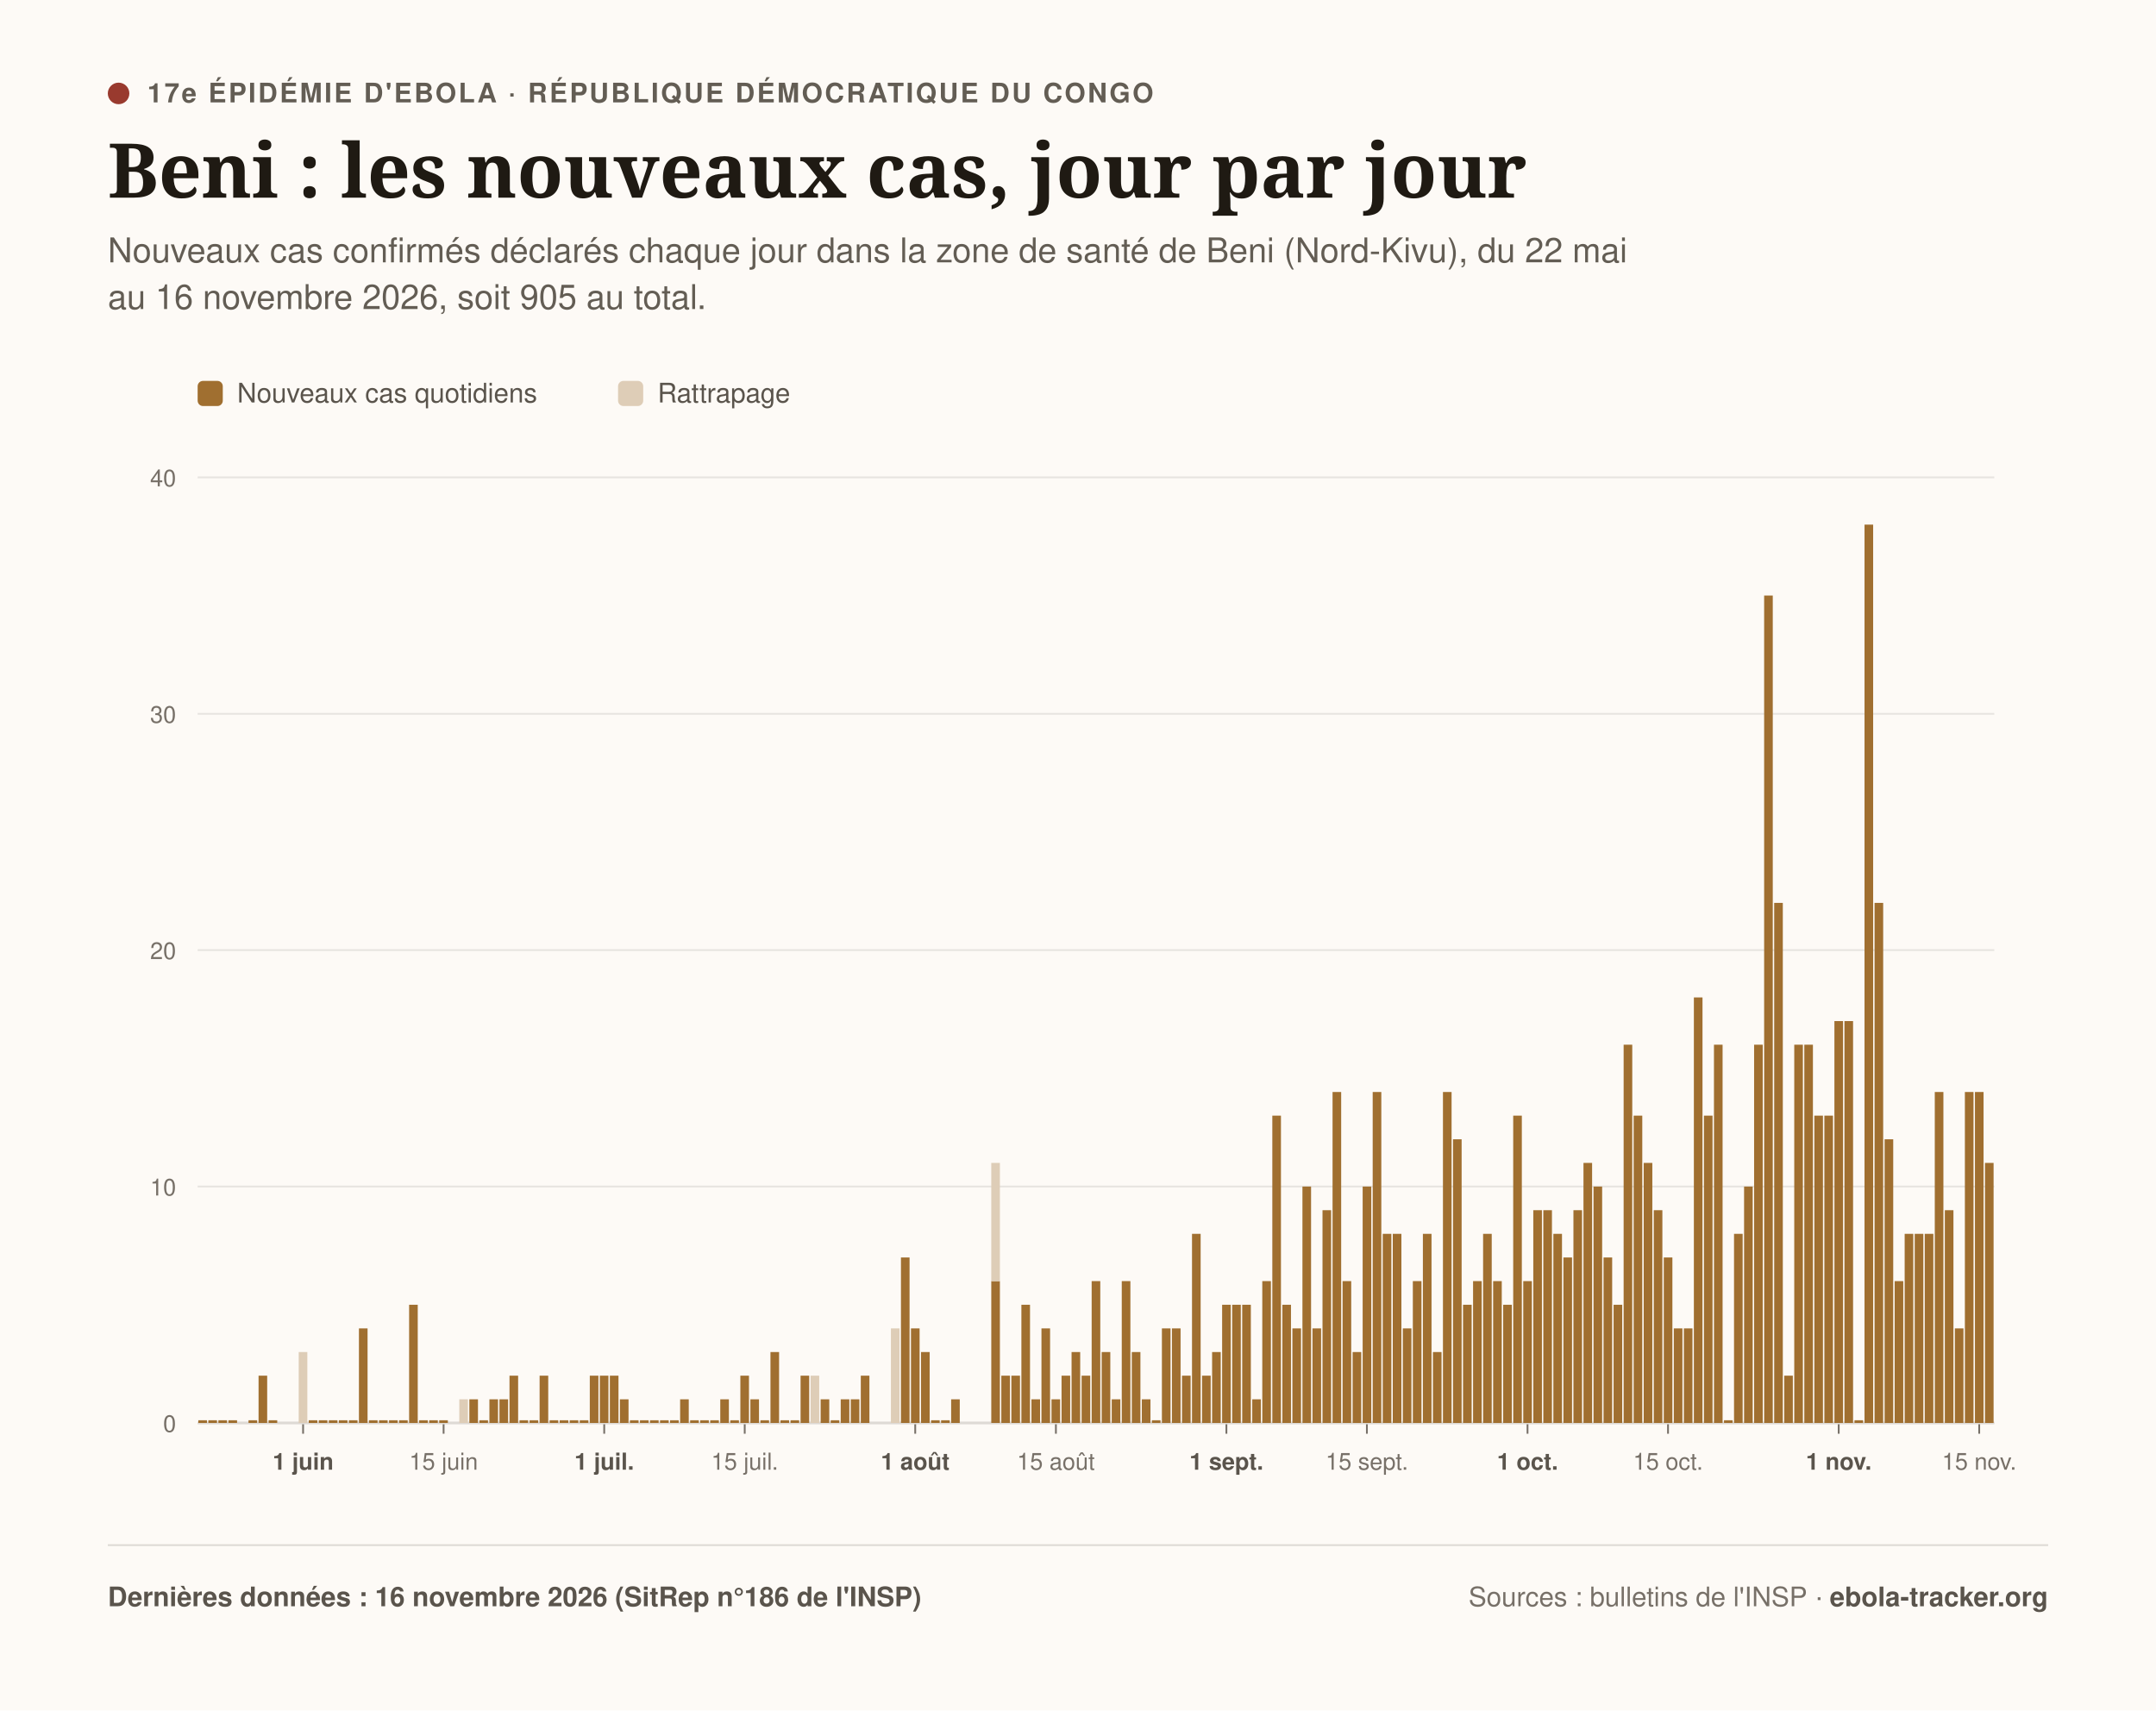
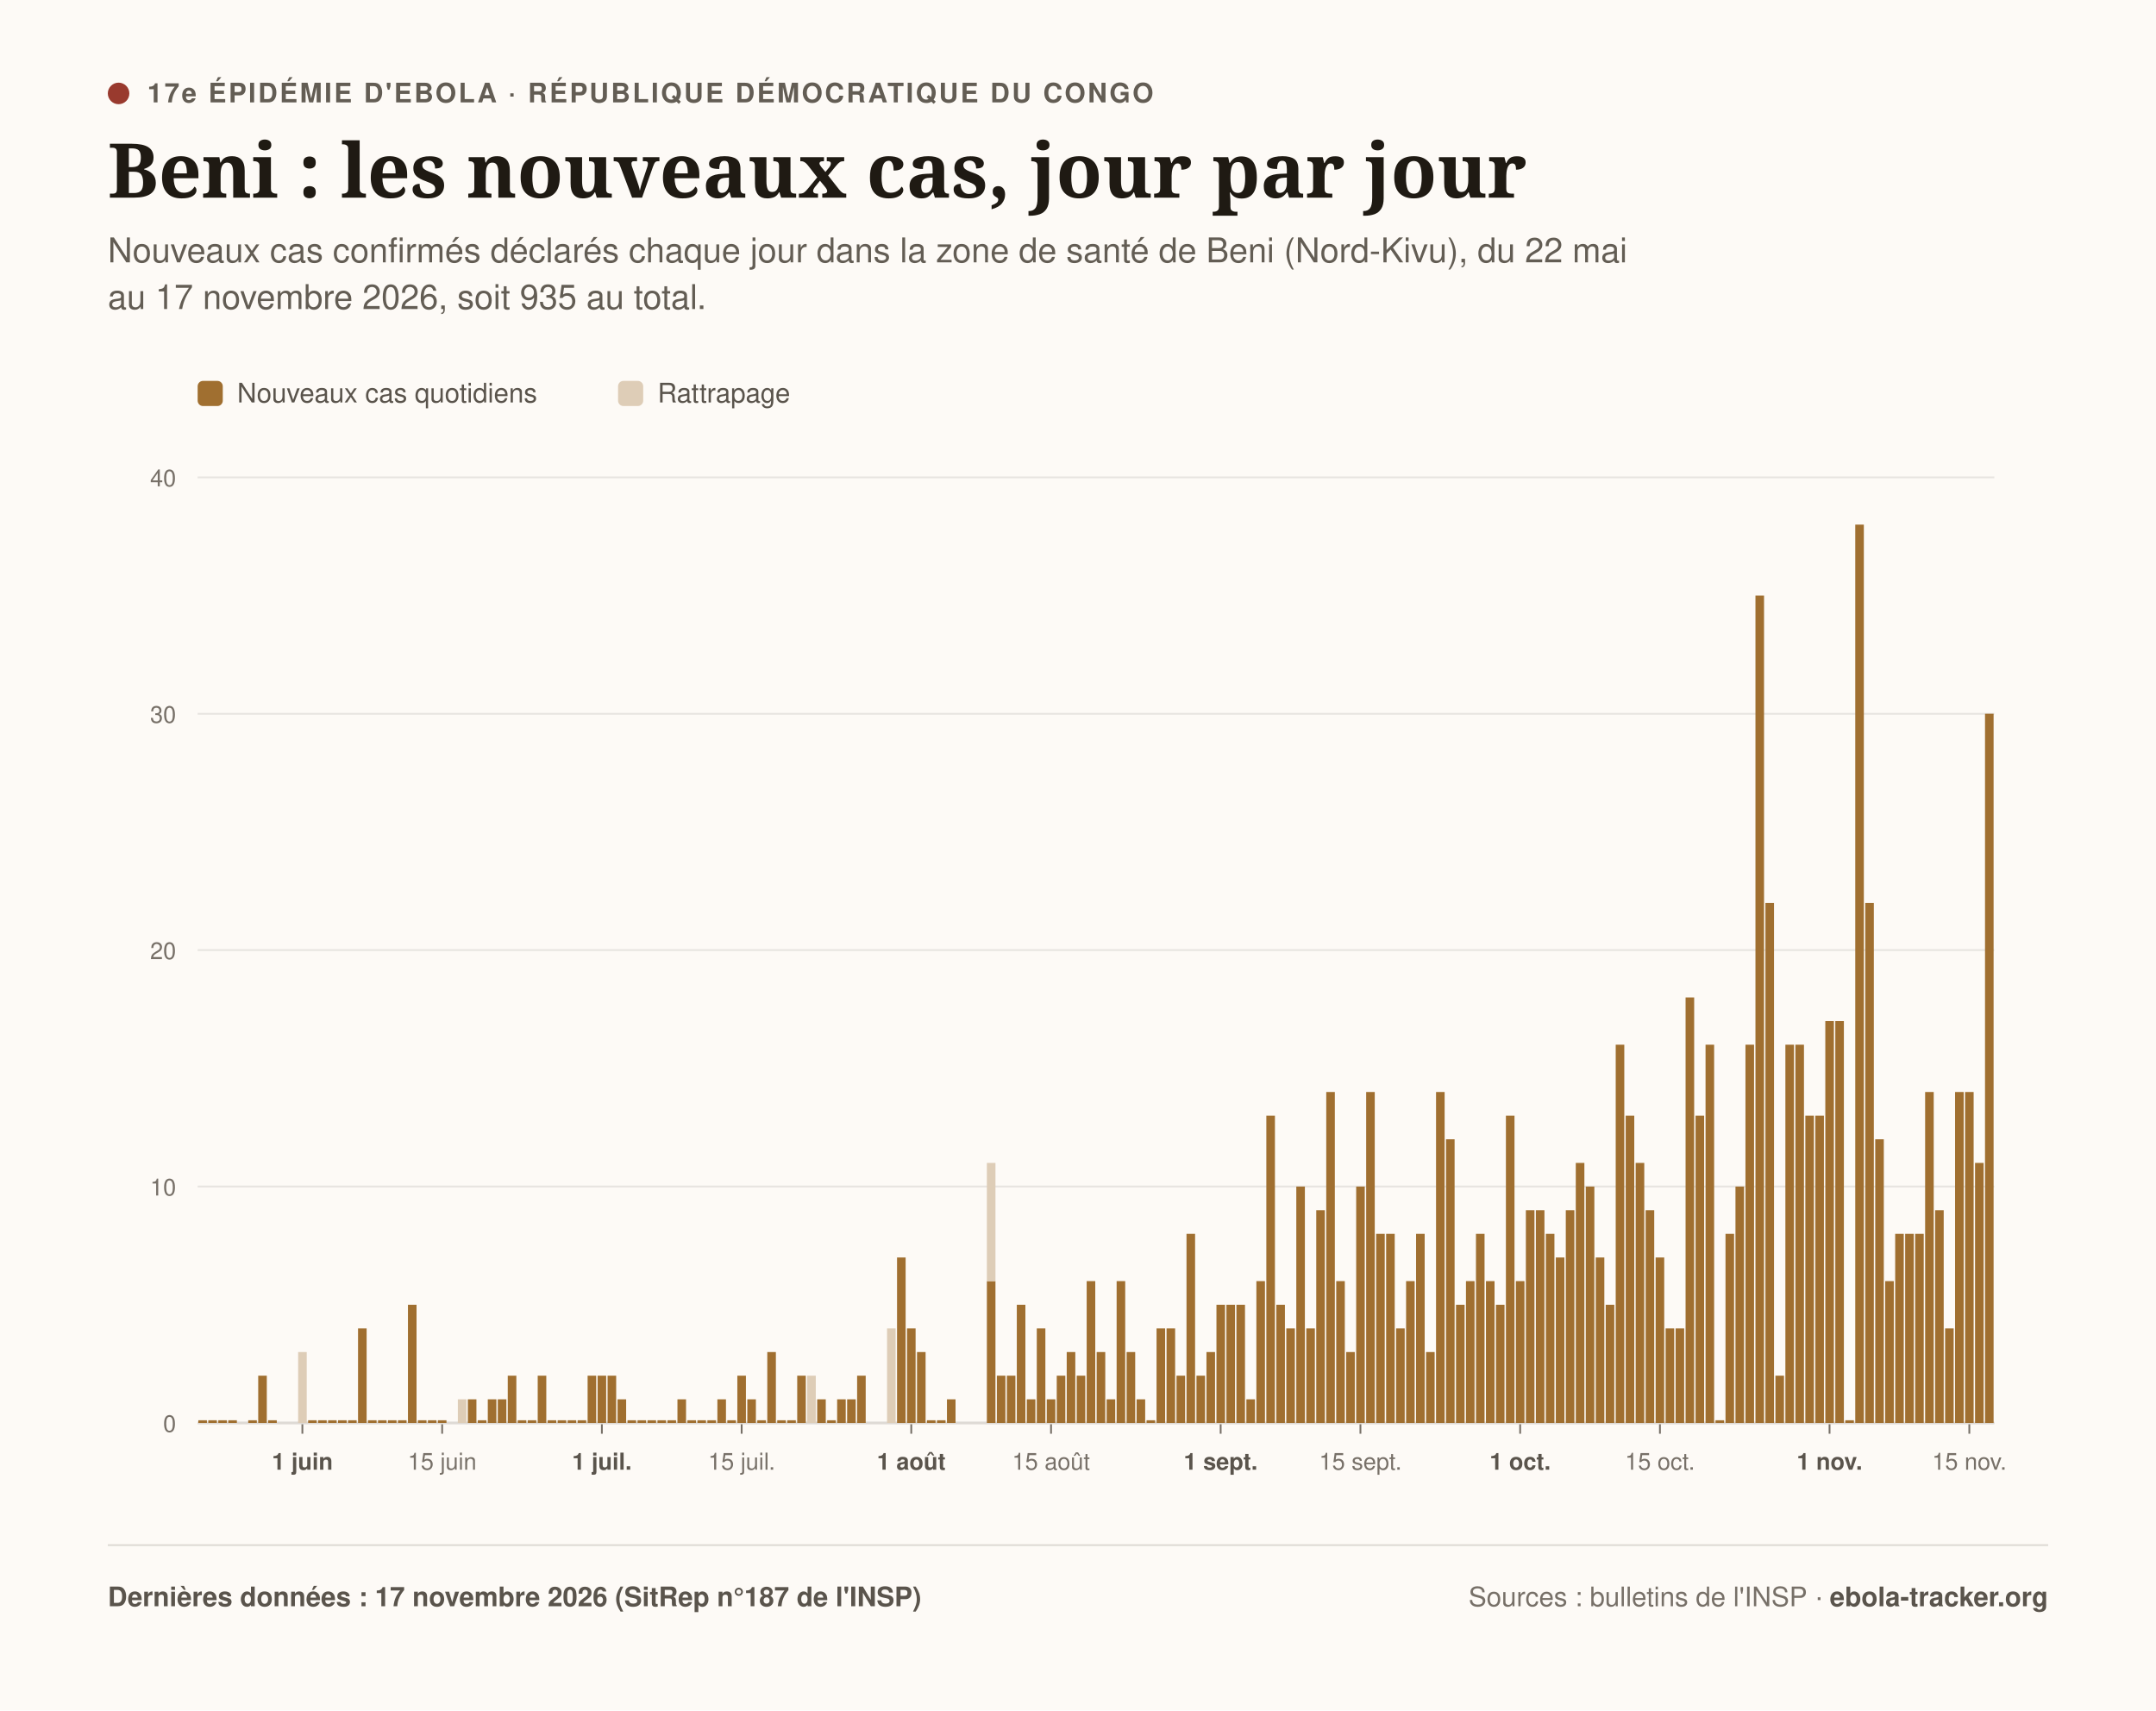
- <svg xmlns="http://www.w3.org/2000/svg" viewBox="0 0 1200 952" role="img" aria-label="Beni : les nouveaux cas, jour par jour. Nouveaux cas confirmés déclarés chaque jour dans la zone de santé de Beni (Nord-Kivu), du 22 mai au 16 novembre 2026, soit 905 au total.">
+ <svg xmlns="http://www.w3.org/2000/svg" viewBox="0 0 1200 952" role="img" aria-label="Beni : les nouveaux cas, jour par jour. Nouveaux cas confirmés déclarés chaque jour dans la zone de santé de Beni (Nord-Kivu), du 22 mai au 17 novembre 2026, soit 935 au total.">
  <rect width="1200" height="952" fill="#FDFAF6" />
  <circle cx="66" cy="52" r="6" fill="#993A2E" />
  <text x="82.0" y="57.0" font-family="'Public Sans',Helvetica,Arial,sans-serif" font-size="15" font-weight="700" fill="#635D54" text-anchor="start" letter-spacing=".08em">17e ÉPIDÉMIE D'EBOLA · RÉPUBLIQUE DÉMOCRATIQUE DU CONGO</text>
  <text x="60.0" y="110.0" font-family="'Source Serif 4',Georgia,serif" font-size="42" font-weight="600" fill="#1F1A13" text-anchor="start">Beni : les nouveaux cas, jour par jour</text>
  <text x="60.0" y="146.0" font-family="'Public Sans',Helvetica,Arial,sans-serif" font-size="19" font-weight="400" fill="#635D54" text-anchor="start">Nouveaux cas confirmés déclarés chaque jour dans la zone de santé de Beni (Nord-Kivu), du 22 mai</text>
-   <text x="60.0" y="172.0" font-family="'Public Sans',Helvetica,Arial,sans-serif" font-size="19" font-weight="400" fill="#635D54" text-anchor="start">au 16 novembre 2026, soit 905 au total.</text>
+   <text x="60.0" y="172.0" font-family="'Public Sans',Helvetica,Arial,sans-serif" font-size="19" font-weight="400" fill="#635D54" text-anchor="start">au 17 novembre 2026, soit 935 au total.</text>
  <rect x="110" y="212" width="14" height="14" rx="3" fill="#A06F30" />
  <text x="132.0" y="224.0" font-family="'Public Sans',Helvetica,Arial,sans-serif" font-size="15" font-weight="400" fill="#5A544C" text-anchor="start">Nouveaux cas quotidiens</text>
  <rect x="344" y="212" width="14" height="14" rx="3" fill="#decdb7" />
  <text x="366.0" y="224.0" font-family="'Public Sans',Helvetica,Arial,sans-serif" font-size="15" font-weight="400" fill="#5A544C" text-anchor="start">Rattrapage</text>
  <line x1="110" x2="1110" y1="792.0" y2="792.0" stroke="#E7E4E0" />
  <text x="98.0" y="797.0" font-family="'Public Sans',Helvetica,Arial,sans-serif" font-size="13" font-weight="400" fill="#777068" text-anchor="end">0</text>
  <line x1="110" x2="1110" y1="660.4" y2="660.4" stroke="#E7E4E0" />
  <text x="98.0" y="665.4" font-family="'Public Sans',Helvetica,Arial,sans-serif" font-size="13" font-weight="400" fill="#777068" text-anchor="end">10</text>
  <line x1="110" x2="1110" y1="528.8" y2="528.8" stroke="#E7E4E0" />
  <text x="98.0" y="533.8" font-family="'Public Sans',Helvetica,Arial,sans-serif" font-size="13" font-weight="400" fill="#777068" text-anchor="end">20</text>
  <line x1="110" x2="1110" y1="397.3" y2="397.3" stroke="#E7E4E0" />
  <text x="98.0" y="402.3" font-family="'Public Sans',Helvetica,Arial,sans-serif" font-size="13" font-weight="400" fill="#777068" text-anchor="end">30</text>
  <line x1="110" x2="1110" y1="265.7" y2="265.7" stroke="#E7E4E0" />
  <text x="98.0" y="270.7" font-family="'Public Sans',Helvetica,Arial,sans-serif" font-size="13" font-weight="400" fill="#777068" text-anchor="end">40</text>
-   <line x1="168.7" x2="168.7" y1="792" y2="798" stroke="#777068" />
-   <text x="168.7" y="818.0" font-family="'Public Sans',Helvetica,Arial,sans-serif" font-size="13" font-weight="600" fill="#5A544C" text-anchor="middle">1 juin</text>
-   <line x1="246.9" x2="246.9" y1="792" y2="798" stroke="#777068" />
-   <text x="246.9" y="818.0" font-family="'Public Sans',Helvetica,Arial,sans-serif" font-size="13" font-weight="400" fill="#777068" text-anchor="middle">15 juin</text>
-   <line x1="336.3" x2="336.3" y1="792" y2="798" stroke="#777068" />
-   <text x="336.3" y="818.0" font-family="'Public Sans',Helvetica,Arial,sans-serif" font-size="13" font-weight="600" fill="#5A544C" text-anchor="middle">1 juil.</text>
-   <line x1="414.5" x2="414.5" y1="792" y2="798" stroke="#777068" />
-   <text x="414.5" y="818.0" font-family="'Public Sans',Helvetica,Arial,sans-serif" font-size="13" font-weight="400" fill="#777068" text-anchor="middle">15 juil.</text>
-   <line x1="509.4" x2="509.4" y1="792" y2="798" stroke="#777068" />
-   <text x="509.4" y="818.0" font-family="'Public Sans',Helvetica,Arial,sans-serif" font-size="13" font-weight="600" fill="#5A544C" text-anchor="middle">1 août</text>
-   <line x1="587.7" x2="587.7" y1="792" y2="798" stroke="#777068" />
-   <text x="587.7" y="818.0" font-family="'Public Sans',Helvetica,Arial,sans-serif" font-size="13" font-weight="400" fill="#777068" text-anchor="middle">15 août</text>
-   <line x1="682.6" x2="682.6" y1="792" y2="798" stroke="#777068" />
-   <text x="682.6" y="818.0" font-family="'Public Sans',Helvetica,Arial,sans-serif" font-size="13" font-weight="600" fill="#5A544C" text-anchor="middle">1 sept.</text>
-   <line x1="760.8" x2="760.8" y1="792" y2="798" stroke="#777068" />
-   <text x="760.8" y="818.0" font-family="'Public Sans',Helvetica,Arial,sans-serif" font-size="13" font-weight="400" fill="#777068" text-anchor="middle">15 sept.</text>
-   <line x1="850.2" x2="850.2" y1="792" y2="798" stroke="#777068" />
-   <text x="850.2" y="818.0" font-family="'Public Sans',Helvetica,Arial,sans-serif" font-size="13" font-weight="600" fill="#5A544C" text-anchor="middle">1 oct.</text>
-   <line x1="928.4" x2="928.4" y1="792" y2="798" stroke="#777068" />
-   <text x="928.4" y="818.0" font-family="'Public Sans',Helvetica,Arial,sans-serif" font-size="13" font-weight="400" fill="#777068" text-anchor="middle">15 oct.</text>
-   <line x1="1023.4" x2="1023.4" y1="792" y2="798" stroke="#777068" />
-   <text x="1023.4" y="818.0" font-family="'Public Sans',Helvetica,Arial,sans-serif" font-size="13" font-weight="600" fill="#5A544C" text-anchor="middle">1 nov.</text>
-   <line x1="1101.6" x2="1101.6" y1="792" y2="798" stroke="#777068" />
-   <text x="1101.6" y="818.0" font-family="'Public Sans',Helvetica,Arial,sans-serif" font-size="13" font-weight="400" fill="#777068" text-anchor="middle">15 nov.</text>
+   <line x1="168.3" x2="168.3" y1="792" y2="798" stroke="#777068" />
+   <text x="168.3" y="818.0" font-family="'Public Sans',Helvetica,Arial,sans-serif" font-size="13" font-weight="600" fill="#5A544C" text-anchor="middle">1 juin</text>
+   <line x1="246.1" x2="246.1" y1="792" y2="798" stroke="#777068" />
+   <text x="246.1" y="818.0" font-family="'Public Sans',Helvetica,Arial,sans-serif" font-size="13" font-weight="400" fill="#777068" text-anchor="middle">15 juin</text>
+   <line x1="335.0" x2="335.0" y1="792" y2="798" stroke="#777068" />
+   <text x="335.0" y="818.0" font-family="'Public Sans',Helvetica,Arial,sans-serif" font-size="13" font-weight="600" fill="#5A544C" text-anchor="middle">1 juil.</text>
+   <line x1="412.8" x2="412.8" y1="792" y2="798" stroke="#777068" />
+   <text x="412.8" y="818.0" font-family="'Public Sans',Helvetica,Arial,sans-serif" font-size="13" font-weight="400" fill="#777068" text-anchor="middle">15 juil.</text>
+   <line x1="507.2" x2="507.2" y1="792" y2="798" stroke="#777068" />
+   <text x="507.2" y="818.0" font-family="'Public Sans',Helvetica,Arial,sans-serif" font-size="13" font-weight="600" fill="#5A544C" text-anchor="middle">1 août</text>
+   <line x1="585.0" x2="585.0" y1="792" y2="798" stroke="#777068" />
+   <text x="585.0" y="818.0" font-family="'Public Sans',Helvetica,Arial,sans-serif" font-size="13" font-weight="400" fill="#777068" text-anchor="middle">15 août</text>
+   <line x1="679.4" x2="679.4" y1="792" y2="798" stroke="#777068" />
+   <text x="679.4" y="818.0" font-family="'Public Sans',Helvetica,Arial,sans-serif" font-size="13" font-weight="600" fill="#5A544C" text-anchor="middle">1 sept.</text>
+   <line x1="757.2" x2="757.2" y1="792" y2="798" stroke="#777068" />
+   <text x="757.2" y="818.0" font-family="'Public Sans',Helvetica,Arial,sans-serif" font-size="13" font-weight="400" fill="#777068" text-anchor="middle">15 sept.</text>
+   <line x1="846.1" x2="846.1" y1="792" y2="798" stroke="#777068" />
+   <text x="846.1" y="818.0" font-family="'Public Sans',Helvetica,Arial,sans-serif" font-size="13" font-weight="600" fill="#5A544C" text-anchor="middle">1 oct.</text>
+   <line x1="923.9" x2="923.9" y1="792" y2="798" stroke="#777068" />
+   <text x="923.9" y="818.0" font-family="'Public Sans',Helvetica,Arial,sans-serif" font-size="13" font-weight="400" fill="#777068" text-anchor="middle">15 oct.</text>
+   <line x1="1018.3" x2="1018.3" y1="792" y2="798" stroke="#777068" />
+   <text x="1018.3" y="818.0" font-family="'Public Sans',Helvetica,Arial,sans-serif" font-size="13" font-weight="600" fill="#5A544C" text-anchor="middle">1 nov.</text>
+   <line x1="1096.1" x2="1096.1" y1="792" y2="798" stroke="#777068" />
+   <text x="1096.1" y="818.0" font-family="'Public Sans',Helvetica,Arial,sans-serif" font-size="13" font-weight="400" fill="#777068" text-anchor="middle">15 nov.</text>
  <line x1="110" x2="1110" y1="792" y2="792" stroke="#DEDAD5" stroke-width="1.5" />
-   <rect x="110.39" y="790.50" width="4.80" height="1.50" fill="#A06F30" />
-   <rect x="115.98" y="790.50" width="4.80" height="1.50" fill="#A06F30" />
-   <rect x="121.56" y="790.50" width="4.80" height="1.50" fill="#A06F30" />
-   <rect x="127.15" y="790.50" width="4.80" height="1.50" fill="#A06F30" />
-   <rect x="138.32" y="790.50" width="4.80" height="1.50" fill="#A06F30" />
-   <rect x="143.91" y="765.68" width="4.80" height="26.32" fill="#A06F30" />
-   <rect x="149.50" y="790.50" width="4.80" height="1.50" fill="#A06F30" />
-   <rect x="166.26" y="752.53" width="4.80" height="39.47" fill="#decdb7" />
-   <rect x="171.84" y="790.50" width="4.80" height="1.50" fill="#A06F30" />
-   <rect x="177.43" y="790.50" width="4.80" height="1.50" fill="#A06F30" />
-   <rect x="183.02" y="790.50" width="4.80" height="1.50" fill="#A06F30" />
-   <rect x="188.60" y="790.50" width="4.80" height="1.50" fill="#A06F30" />
-   <rect x="194.19" y="790.50" width="4.80" height="1.50" fill="#A06F30" />
-   <rect x="199.78" y="739.37" width="4.80" height="52.63" fill="#A06F30" />
-   <rect x="205.36" y="790.50" width="4.80" height="1.50" fill="#A06F30" />
-   <rect x="210.95" y="790.50" width="4.80" height="1.50" fill="#A06F30" />
-   <rect x="216.54" y="790.50" width="4.80" height="1.50" fill="#A06F30" />
-   <rect x="222.12" y="790.50" width="4.80" height="1.50" fill="#A06F30" />
-   <rect x="227.71" y="726.21" width="4.80" height="65.79" fill="#A06F30" />
-   <rect x="233.30" y="790.50" width="4.80" height="1.50" fill="#A06F30" />
-   <rect x="238.88" y="790.50" width="4.80" height="1.50" fill="#A06F30" />
-   <rect x="244.47" y="790.50" width="4.80" height="1.50" fill="#A06F30" />
-   <rect x="255.64" y="778.84" width="4.80" height="13.16" fill="#decdb7" />
-   <rect x="261.23" y="778.84" width="4.80" height="13.16" fill="#A06F30" />
-   <rect x="266.82" y="790.50" width="4.80" height="1.50" fill="#A06F30" />
-   <rect x="272.40" y="778.84" width="4.80" height="13.16" fill="#A06F30" />
-   <rect x="277.99" y="778.84" width="4.80" height="13.16" fill="#A06F30" />
-   <rect x="283.58" y="765.68" width="4.80" height="26.32" fill="#A06F30" />
-   <rect x="289.16" y="790.50" width="4.80" height="1.50" fill="#A06F30" />
-   <rect x="294.75" y="790.50" width="4.80" height="1.50" fill="#A06F30" />
-   <rect x="300.34" y="765.68" width="4.80" height="26.32" fill="#A06F30" />
-   <rect x="305.92" y="790.50" width="4.80" height="1.50" fill="#A06F30" />
-   <rect x="311.51" y="790.50" width="4.80" height="1.50" fill="#A06F30" />
-   <rect x="317.09" y="790.50" width="4.80" height="1.50" fill="#A06F30" />
-   <rect x="322.68" y="790.50" width="4.80" height="1.50" fill="#A06F30" />
-   <rect x="328.27" y="765.68" width="4.80" height="26.32" fill="#A06F30" />
-   <rect x="333.85" y="765.68" width="4.80" height="26.32" fill="#A06F30" />
-   <rect x="339.44" y="765.68" width="4.80" height="26.32" fill="#A06F30" />
-   <rect x="345.03" y="778.84" width="4.80" height="13.16" fill="#A06F30" />
-   <rect x="350.61" y="790.50" width="4.80" height="1.50" fill="#A06F30" />
-   <rect x="356.20" y="790.50" width="4.80" height="1.50" fill="#A06F30" />
-   <rect x="361.79" y="790.50" width="4.80" height="1.50" fill="#A06F30" />
-   <rect x="367.37" y="790.50" width="4.80" height="1.50" fill="#A06F30" />
-   <rect x="372.96" y="790.50" width="4.80" height="1.50" fill="#A06F30" />
-   <rect x="378.55" y="778.84" width="4.80" height="13.16" fill="#A06F30" />
-   <rect x="384.13" y="790.50" width="4.80" height="1.50" fill="#A06F30" />
-   <rect x="389.72" y="790.50" width="4.80" height="1.50" fill="#A06F30" />
-   <rect x="395.31" y="790.50" width="4.80" height="1.50" fill="#A06F30" />
-   <rect x="400.89" y="778.84" width="4.80" height="13.16" fill="#A06F30" />
-   <rect x="406.48" y="790.50" width="4.80" height="1.50" fill="#A06F30" />
-   <rect x="412.07" y="765.68" width="4.80" height="26.32" fill="#A06F30" />
-   <rect x="417.65" y="778.84" width="4.80" height="13.16" fill="#A06F30" />
-   <rect x="423.24" y="790.50" width="4.80" height="1.50" fill="#A06F30" />
-   <rect x="428.83" y="752.53" width="4.80" height="39.47" fill="#A06F30" />
-   <rect x="434.41" y="790.50" width="4.80" height="1.50" fill="#A06F30" />
-   <rect x="440.00" y="790.50" width="4.80" height="1.50" fill="#A06F30" />
-   <rect x="445.59" y="765.68" width="4.80" height="26.32" fill="#A06F30" />
-   <rect x="451.17" y="765.68" width="4.80" height="26.32" fill="#decdb7" />
-   <rect x="456.76" y="778.84" width="4.80" height="13.16" fill="#A06F30" />
-   <rect x="462.35" y="790.50" width="4.80" height="1.50" fill="#A06F30" />
-   <rect x="467.93" y="778.84" width="4.80" height="13.16" fill="#A06F30" />
-   <rect x="473.52" y="778.84" width="4.80" height="13.16" fill="#A06F30" />
-   <rect x="479.11" y="765.68" width="4.80" height="26.32" fill="#A06F30" />
-   <rect x="495.87" y="739.37" width="4.80" height="52.63" fill="#decdb7" />
-   <rect x="501.45" y="699.89" width="4.80" height="92.11" fill="#A06F30" />
-   <rect x="507.04" y="739.37" width="4.80" height="52.63" fill="#A06F30" />
-   <rect x="512.63" y="752.53" width="4.80" height="39.47" fill="#A06F30" />
-   <rect x="518.21" y="790.50" width="4.80" height="1.50" fill="#A06F30" />
-   <rect x="523.80" y="790.50" width="4.80" height="1.50" fill="#A06F30" />
-   <rect x="529.39" y="778.84" width="4.80" height="13.16" fill="#A06F30" />
-   <rect x="551.73" y="713.05" width="4.80" height="78.95" fill="#A06F30" />
-   <rect x="551.73" y="647.26" width="4.80" height="65.79" fill="#decdb7" />
-   <rect x="557.32" y="765.68" width="4.80" height="26.32" fill="#A06F30" />
-   <rect x="562.91" y="765.68" width="4.80" height="26.32" fill="#A06F30" />
-   <rect x="568.49" y="726.21" width="4.80" height="65.79" fill="#A06F30" />
-   <rect x="574.08" y="778.84" width="4.80" height="13.16" fill="#A06F30" />
-   <rect x="579.66" y="739.37" width="4.80" height="52.63" fill="#A06F30" />
-   <rect x="585.25" y="778.84" width="4.80" height="13.16" fill="#A06F30" />
-   <rect x="590.84" y="765.68" width="4.80" height="26.32" fill="#A06F30" />
-   <rect x="596.42" y="752.53" width="4.80" height="39.47" fill="#A06F30" />
-   <rect x="602.01" y="765.68" width="4.80" height="26.32" fill="#A06F30" />
-   <rect x="607.60" y="713.05" width="4.80" height="78.95" fill="#A06F30" />
-   <rect x="613.18" y="752.53" width="4.80" height="39.47" fill="#A06F30" />
-   <rect x="618.77" y="778.84" width="4.80" height="13.16" fill="#A06F30" />
-   <rect x="624.36" y="713.05" width="4.80" height="78.95" fill="#A06F30" />
-   <rect x="629.94" y="752.53" width="4.80" height="39.47" fill="#A06F30" />
-   <rect x="635.53" y="778.84" width="4.80" height="13.16" fill="#A06F30" />
-   <rect x="641.12" y="790.50" width="4.80" height="1.50" fill="#A06F30" />
-   <rect x="646.70" y="739.37" width="4.80" height="52.63" fill="#A06F30" />
-   <rect x="652.29" y="739.37" width="4.80" height="52.63" fill="#A06F30" />
-   <rect x="657.88" y="765.68" width="4.80" height="26.32" fill="#A06F30" />
-   <rect x="663.46" y="686.74" width="4.80" height="105.26" fill="#A06F30" />
-   <rect x="669.05" y="765.68" width="4.80" height="26.32" fill="#A06F30" />
-   <rect x="674.64" y="752.53" width="4.80" height="39.47" fill="#A06F30" />
-   <rect x="680.22" y="726.21" width="4.80" height="65.79" fill="#A06F30" />
-   <rect x="685.81" y="726.21" width="4.80" height="65.79" fill="#A06F30" />
-   <rect x="691.40" y="726.21" width="4.80" height="65.79" fill="#A06F30" />
-   <rect x="696.98" y="778.84" width="4.80" height="13.16" fill="#A06F30" />
-   <rect x="702.57" y="713.05" width="4.80" height="78.95" fill="#A06F30" />
-   <rect x="708.16" y="620.95" width="4.80" height="171.05" fill="#A06F30" />
-   <rect x="713.74" y="726.21" width="4.80" height="65.79" fill="#A06F30" />
-   <rect x="719.33" y="739.37" width="4.80" height="52.63" fill="#A06F30" />
-   <rect x="724.92" y="660.42" width="4.80" height="131.58" fill="#A06F30" />
-   <rect x="730.50" y="739.37" width="4.80" height="52.63" fill="#A06F30" />
-   <rect x="736.09" y="673.58" width="4.80" height="118.42" fill="#A06F30" />
-   <rect x="741.68" y="607.79" width="4.80" height="184.21" fill="#A06F30" />
-   <rect x="747.26" y="713.05" width="4.80" height="78.95" fill="#A06F30" />
-   <rect x="752.85" y="752.53" width="4.80" height="39.47" fill="#A06F30" />
-   <rect x="758.44" y="660.42" width="4.80" height="131.58" fill="#A06F30" />
-   <rect x="764.02" y="607.79" width="4.80" height="184.21" fill="#A06F30" />
-   <rect x="769.61" y="686.74" width="4.80" height="105.26" fill="#A06F30" />
-   <rect x="775.20" y="686.74" width="4.80" height="105.26" fill="#A06F30" />
-   <rect x="780.78" y="739.37" width="4.80" height="52.63" fill="#A06F30" />
-   <rect x="786.37" y="713.05" width="4.80" height="78.95" fill="#A06F30" />
-   <rect x="791.96" y="686.74" width="4.80" height="105.26" fill="#A06F30" />
-   <rect x="797.54" y="752.53" width="4.80" height="39.47" fill="#A06F30" />
-   <rect x="803.13" y="607.79" width="4.80" height="184.21" fill="#A06F30" />
-   <rect x="808.72" y="634.11" width="4.80" height="157.89" fill="#A06F30" />
-   <rect x="814.30" y="726.21" width="4.80" height="65.79" fill="#A06F30" />
-   <rect x="819.89" y="713.05" width="4.80" height="78.95" fill="#A06F30" />
-   <rect x="825.47" y="686.74" width="4.80" height="105.26" fill="#A06F30" />
-   <rect x="831.06" y="713.05" width="4.80" height="78.95" fill="#A06F30" />
-   <rect x="836.65" y="726.21" width="4.80" height="65.79" fill="#A06F30" />
-   <rect x="842.23" y="620.95" width="4.80" height="171.05" fill="#A06F30" />
-   <rect x="847.82" y="713.05" width="4.80" height="78.95" fill="#A06F30" />
-   <rect x="853.41" y="673.58" width="4.80" height="118.42" fill="#A06F30" />
-   <rect x="858.99" y="673.58" width="4.80" height="118.42" fill="#A06F30" />
-   <rect x="864.58" y="686.74" width="4.80" height="105.26" fill="#A06F30" />
-   <rect x="870.17" y="699.89" width="4.80" height="92.11" fill="#A06F30" />
-   <rect x="875.75" y="673.58" width="4.80" height="118.42" fill="#A06F30" />
-   <rect x="881.34" y="647.26" width="4.80" height="144.74" fill="#A06F30" />
-   <rect x="886.93" y="660.42" width="4.80" height="131.58" fill="#A06F30" />
-   <rect x="892.51" y="699.89" width="4.80" height="92.11" fill="#A06F30" />
-   <rect x="898.10" y="726.21" width="4.80" height="65.79" fill="#A06F30" />
-   <rect x="903.69" y="581.47" width="4.80" height="210.53" fill="#A06F30" />
-   <rect x="909.27" y="620.95" width="4.80" height="171.05" fill="#A06F30" />
-   <rect x="914.86" y="647.26" width="4.80" height="144.74" fill="#A06F30" />
-   <rect x="920.45" y="673.58" width="4.80" height="118.42" fill="#A06F30" />
-   <rect x="926.03" y="699.89" width="4.80" height="92.11" fill="#A06F30" />
-   <rect x="931.62" y="739.37" width="4.80" height="52.63" fill="#A06F30" />
-   <rect x="937.21" y="739.37" width="4.80" height="52.63" fill="#A06F30" />
-   <rect x="942.79" y="555.16" width="4.80" height="236.84" fill="#A06F30" />
-   <rect x="948.38" y="620.95" width="4.80" height="171.05" fill="#A06F30" />
-   <rect x="953.97" y="581.47" width="4.80" height="210.53" fill="#A06F30" />
-   <rect x="959.55" y="790.50" width="4.80" height="1.50" fill="#A06F30" />
-   <rect x="965.14" y="686.74" width="4.80" height="105.26" fill="#A06F30" />
-   <rect x="970.73" y="660.42" width="4.80" height="131.58" fill="#A06F30" />
-   <rect x="976.31" y="581.47" width="4.80" height="210.53" fill="#A06F30" />
-   <rect x="981.90" y="331.47" width="4.80" height="460.53" fill="#A06F30" />
-   <rect x="987.49" y="502.53" width="4.80" height="289.47" fill="#A06F30" />
-   <rect x="993.07" y="765.68" width="4.80" height="26.32" fill="#A06F30" />
-   <rect x="998.66" y="581.47" width="4.80" height="210.53" fill="#A06F30" />
-   <rect x="1004.25" y="581.47" width="4.80" height="210.53" fill="#A06F30" />
-   <rect x="1009.83" y="620.95" width="4.80" height="171.05" fill="#A06F30" />
-   <rect x="1015.42" y="620.95" width="4.80" height="171.05" fill="#A06F30" />
-   <rect x="1021.01" y="568.32" width="4.80" height="223.68" fill="#A06F30" />
-   <rect x="1026.59" y="568.32" width="4.80" height="223.68" fill="#A06F30" />
-   <rect x="1032.18" y="790.50" width="4.80" height="1.50" fill="#A06F30" />
-   <rect x="1037.77" y="292.00" width="4.80" height="500.00" fill="#A06F30" />
-   <rect x="1043.35" y="502.53" width="4.80" height="289.47" fill="#A06F30" />
-   <rect x="1048.94" y="634.11" width="4.80" height="157.89" fill="#A06F30" />
-   <rect x="1054.53" y="713.05" width="4.80" height="78.95" fill="#A06F30" />
-   <rect x="1060.11" y="686.74" width="4.80" height="105.26" fill="#A06F30" />
-   <rect x="1065.70" y="686.74" width="4.80" height="105.26" fill="#A06F30" />
-   <rect x="1071.28" y="686.74" width="4.80" height="105.26" fill="#A06F30" />
-   <rect x="1076.87" y="607.79" width="4.80" height="184.21" fill="#A06F30" />
-   <rect x="1082.46" y="673.58" width="4.80" height="118.42" fill="#A06F30" />
-   <rect x="1088.04" y="739.37" width="4.80" height="52.63" fill="#A06F30" />
-   <rect x="1093.63" y="607.79" width="4.80" height="184.21" fill="#A06F30" />
-   <rect x="1099.22" y="607.79" width="4.80" height="184.21" fill="#A06F30" />
-   <rect x="1104.80" y="647.26" width="4.80" height="144.74" fill="#A06F30" />
+   <rect x="110.39" y="790.50" width="4.78" height="1.50" fill="#A06F30" />
+   <rect x="115.94" y="790.50" width="4.78" height="1.50" fill="#A06F30" />
+   <rect x="121.50" y="790.50" width="4.78" height="1.50" fill="#A06F30" />
+   <rect x="127.06" y="790.50" width="4.78" height="1.50" fill="#A06F30" />
+   <rect x="138.17" y="790.50" width="4.78" height="1.50" fill="#A06F30" />
+   <rect x="143.72" y="765.68" width="4.78" height="26.32" fill="#A06F30" />
+   <rect x="149.28" y="790.50" width="4.78" height="1.50" fill="#A06F30" />
+   <rect x="165.94" y="752.53" width="4.78" height="39.47" fill="#decdb7" />
+   <rect x="171.50" y="790.50" width="4.78" height="1.50" fill="#A06F30" />
+   <rect x="177.06" y="790.50" width="4.78" height="1.50" fill="#A06F30" />
+   <rect x="182.61" y="790.50" width="4.78" height="1.50" fill="#A06F30" />
+   <rect x="188.17" y="790.50" width="4.78" height="1.50" fill="#A06F30" />
+   <rect x="193.72" y="790.50" width="4.78" height="1.50" fill="#A06F30" />
+   <rect x="199.28" y="739.37" width="4.78" height="52.63" fill="#A06F30" />
+   <rect x="204.83" y="790.50" width="4.78" height="1.50" fill="#A06F30" />
+   <rect x="210.39" y="790.50" width="4.78" height="1.50" fill="#A06F30" />
+   <rect x="215.94" y="790.50" width="4.78" height="1.50" fill="#A06F30" />
+   <rect x="221.50" y="790.50" width="4.78" height="1.50" fill="#A06F30" />
+   <rect x="227.06" y="726.21" width="4.78" height="65.79" fill="#A06F30" />
+   <rect x="232.61" y="790.50" width="4.78" height="1.50" fill="#A06F30" />
+   <rect x="238.17" y="790.50" width="4.78" height="1.50" fill="#A06F30" />
+   <rect x="243.72" y="790.50" width="4.78" height="1.50" fill="#A06F30" />
+   <rect x="254.83" y="778.84" width="4.78" height="13.16" fill="#decdb7" />
+   <rect x="260.39" y="778.84" width="4.78" height="13.16" fill="#A06F30" />
+   <rect x="265.94" y="790.50" width="4.78" height="1.50" fill="#A06F30" />
+   <rect x="271.50" y="778.84" width="4.78" height="13.16" fill="#A06F30" />
+   <rect x="277.06" y="778.84" width="4.78" height="13.16" fill="#A06F30" />
+   <rect x="282.61" y="765.68" width="4.78" height="26.32" fill="#A06F30" />
+   <rect x="288.17" y="790.50" width="4.78" height="1.50" fill="#A06F30" />
+   <rect x="293.72" y="790.50" width="4.78" height="1.50" fill="#A06F30" />
+   <rect x="299.28" y="765.68" width="4.78" height="26.32" fill="#A06F30" />
+   <rect x="304.83" y="790.50" width="4.78" height="1.50" fill="#A06F30" />
+   <rect x="310.39" y="790.50" width="4.78" height="1.50" fill="#A06F30" />
+   <rect x="315.94" y="790.50" width="4.78" height="1.50" fill="#A06F30" />
+   <rect x="321.50" y="790.50" width="4.78" height="1.50" fill="#A06F30" />
+   <rect x="327.06" y="765.68" width="4.78" height="26.32" fill="#A06F30" />
+   <rect x="332.61" y="765.68" width="4.78" height="26.32" fill="#A06F30" />
+   <rect x="338.17" y="765.68" width="4.78" height="26.32" fill="#A06F30" />
+   <rect x="343.72" y="778.84" width="4.78" height="13.16" fill="#A06F30" />
+   <rect x="349.28" y="790.50" width="4.78" height="1.50" fill="#A06F30" />
+   <rect x="354.83" y="790.50" width="4.78" height="1.50" fill="#A06F30" />
+   <rect x="360.39" y="790.50" width="4.78" height="1.50" fill="#A06F30" />
+   <rect x="365.94" y="790.50" width="4.78" height="1.50" fill="#A06F30" />
+   <rect x="371.50" y="790.50" width="4.78" height="1.50" fill="#A06F30" />
+   <rect x="377.06" y="778.84" width="4.78" height="13.16" fill="#A06F30" />
+   <rect x="382.61" y="790.50" width="4.78" height="1.50" fill="#A06F30" />
+   <rect x="388.17" y="790.50" width="4.78" height="1.50" fill="#A06F30" />
+   <rect x="393.72" y="790.50" width="4.78" height="1.50" fill="#A06F30" />
+   <rect x="399.28" y="778.84" width="4.78" height="13.16" fill="#A06F30" />
+   <rect x="404.83" y="790.50" width="4.78" height="1.50" fill="#A06F30" />
+   <rect x="410.39" y="765.68" width="4.78" height="26.32" fill="#A06F30" />
+   <rect x="415.94" y="778.84" width="4.78" height="13.16" fill="#A06F30" />
+   <rect x="421.50" y="790.50" width="4.78" height="1.50" fill="#A06F30" />
+   <rect x="427.06" y="752.53" width="4.78" height="39.47" fill="#A06F30" />
+   <rect x="432.61" y="790.50" width="4.78" height="1.50" fill="#A06F30" />
+   <rect x="438.17" y="790.50" width="4.78" height="1.50" fill="#A06F30" />
+   <rect x="443.72" y="765.68" width="4.78" height="26.32" fill="#A06F30" />
+   <rect x="449.28" y="765.68" width="4.78" height="26.32" fill="#decdb7" />
+   <rect x="454.83" y="778.84" width="4.78" height="13.16" fill="#A06F30" />
+   <rect x="460.39" y="790.50" width="4.78" height="1.50" fill="#A06F30" />
+   <rect x="465.94" y="778.84" width="4.78" height="13.16" fill="#A06F30" />
+   <rect x="471.50" y="778.84" width="4.78" height="13.16" fill="#A06F30" />
+   <rect x="477.06" y="765.68" width="4.78" height="26.32" fill="#A06F30" />
+   <rect x="493.72" y="739.37" width="4.78" height="52.63" fill="#decdb7" />
+   <rect x="499.28" y="699.89" width="4.78" height="92.11" fill="#A06F30" />
+   <rect x="504.83" y="739.37" width="4.78" height="52.63" fill="#A06F30" />
+   <rect x="510.39" y="752.53" width="4.78" height="39.47" fill="#A06F30" />
+   <rect x="515.94" y="790.50" width="4.78" height="1.50" fill="#A06F30" />
+   <rect x="521.50" y="790.50" width="4.78" height="1.50" fill="#A06F30" />
+   <rect x="527.06" y="778.84" width="4.78" height="13.16" fill="#A06F30" />
+   <rect x="549.28" y="713.05" width="4.78" height="78.95" fill="#A06F30" />
+   <rect x="549.28" y="647.26" width="4.78" height="65.79" fill="#decdb7" />
+   <rect x="554.83" y="765.68" width="4.78" height="26.32" fill="#A06F30" />
+   <rect x="560.39" y="765.68" width="4.78" height="26.32" fill="#A06F30" />
+   <rect x="565.94" y="726.21" width="4.78" height="65.79" fill="#A06F30" />
+   <rect x="571.50" y="778.84" width="4.78" height="13.16" fill="#A06F30" />
+   <rect x="577.06" y="739.37" width="4.78" height="52.63" fill="#A06F30" />
+   <rect x="582.61" y="778.84" width="4.78" height="13.16" fill="#A06F30" />
+   <rect x="588.17" y="765.68" width="4.78" height="26.32" fill="#A06F30" />
+   <rect x="593.72" y="752.53" width="4.78" height="39.47" fill="#A06F30" />
+   <rect x="599.28" y="765.68" width="4.78" height="26.32" fill="#A06F30" />
+   <rect x="604.83" y="713.05" width="4.78" height="78.95" fill="#A06F30" />
+   <rect x="610.39" y="752.53" width="4.78" height="39.47" fill="#A06F30" />
+   <rect x="615.94" y="778.84" width="4.78" height="13.16" fill="#A06F30" />
+   <rect x="621.50" y="713.05" width="4.78" height="78.95" fill="#A06F30" />
+   <rect x="627.06" y="752.53" width="4.78" height="39.47" fill="#A06F30" />
+   <rect x="632.61" y="778.84" width="4.78" height="13.16" fill="#A06F30" />
+   <rect x="638.17" y="790.50" width="4.78" height="1.50" fill="#A06F30" />
+   <rect x="643.72" y="739.37" width="4.78" height="52.63" fill="#A06F30" />
+   <rect x="649.28" y="739.37" width="4.78" height="52.63" fill="#A06F30" />
+   <rect x="654.83" y="765.68" width="4.78" height="26.32" fill="#A06F30" />
+   <rect x="660.39" y="686.74" width="4.78" height="105.26" fill="#A06F30" />
+   <rect x="665.94" y="765.68" width="4.78" height="26.32" fill="#A06F30" />
+   <rect x="671.50" y="752.53" width="4.78" height="39.47" fill="#A06F30" />
+   <rect x="677.06" y="726.21" width="4.78" height="65.79" fill="#A06F30" />
+   <rect x="682.61" y="726.21" width="4.78" height="65.79" fill="#A06F30" />
+   <rect x="688.17" y="726.21" width="4.78" height="65.79" fill="#A06F30" />
+   <rect x="693.72" y="778.84" width="4.78" height="13.16" fill="#A06F30" />
+   <rect x="699.28" y="713.05" width="4.78" height="78.95" fill="#A06F30" />
+   <rect x="704.83" y="620.95" width="4.78" height="171.05" fill="#A06F30" />
+   <rect x="710.39" y="726.21" width="4.78" height="65.79" fill="#A06F30" />
+   <rect x="715.94" y="739.37" width="4.78" height="52.63" fill="#A06F30" />
+   <rect x="721.50" y="660.42" width="4.78" height="131.58" fill="#A06F30" />
+   <rect x="727.06" y="739.37" width="4.78" height="52.63" fill="#A06F30" />
+   <rect x="732.61" y="673.58" width="4.78" height="118.42" fill="#A06F30" />
+   <rect x="738.17" y="607.79" width="4.78" height="184.21" fill="#A06F30" />
+   <rect x="743.72" y="713.05" width="4.78" height="78.95" fill="#A06F30" />
+   <rect x="749.28" y="752.53" width="4.78" height="39.47" fill="#A06F30" />
+   <rect x="754.83" y="660.42" width="4.78" height="131.58" fill="#A06F30" />
+   <rect x="760.39" y="607.79" width="4.78" height="184.21" fill="#A06F30" />
+   <rect x="765.94" y="686.74" width="4.78" height="105.26" fill="#A06F30" />
+   <rect x="771.50" y="686.74" width="4.78" height="105.26" fill="#A06F30" />
+   <rect x="777.06" y="739.37" width="4.78" height="52.63" fill="#A06F30" />
+   <rect x="782.61" y="713.05" width="4.78" height="78.95" fill="#A06F30" />
+   <rect x="788.17" y="686.74" width="4.78" height="105.26" fill="#A06F30" />
+   <rect x="793.72" y="752.53" width="4.78" height="39.47" fill="#A06F30" />
+   <rect x="799.28" y="607.79" width="4.78" height="184.21" fill="#A06F30" />
+   <rect x="804.83" y="634.11" width="4.78" height="157.89" fill="#A06F30" />
+   <rect x="810.39" y="726.21" width="4.78" height="65.79" fill="#A06F30" />
+   <rect x="815.94" y="713.05" width="4.78" height="78.95" fill="#A06F30" />
+   <rect x="821.50" y="686.74" width="4.78" height="105.26" fill="#A06F30" />
+   <rect x="827.06" y="713.05" width="4.78" height="78.95" fill="#A06F30" />
+   <rect x="832.61" y="726.21" width="4.78" height="65.79" fill="#A06F30" />
+   <rect x="838.17" y="620.95" width="4.78" height="171.05" fill="#A06F30" />
+   <rect x="843.72" y="713.05" width="4.78" height="78.95" fill="#A06F30" />
+   <rect x="849.28" y="673.58" width="4.78" height="118.42" fill="#A06F30" />
+   <rect x="854.83" y="673.58" width="4.78" height="118.42" fill="#A06F30" />
+   <rect x="860.39" y="686.74" width="4.78" height="105.26" fill="#A06F30" />
+   <rect x="865.94" y="699.89" width="4.78" height="92.11" fill="#A06F30" />
+   <rect x="871.50" y="673.58" width="4.78" height="118.42" fill="#A06F30" />
+   <rect x="877.06" y="647.26" width="4.78" height="144.74" fill="#A06F30" />
+   <rect x="882.61" y="660.42" width="4.78" height="131.58" fill="#A06F30" />
+   <rect x="888.17" y="699.89" width="4.78" height="92.11" fill="#A06F30" />
+   <rect x="893.72" y="726.21" width="4.78" height="65.79" fill="#A06F30" />
+   <rect x="899.28" y="581.47" width="4.78" height="210.53" fill="#A06F30" />
+   <rect x="904.83" y="620.95" width="4.78" height="171.05" fill="#A06F30" />
+   <rect x="910.39" y="647.26" width="4.78" height="144.74" fill="#A06F30" />
+   <rect x="915.94" y="673.58" width="4.78" height="118.42" fill="#A06F30" />
+   <rect x="921.50" y="699.89" width="4.78" height="92.11" fill="#A06F30" />
+   <rect x="927.06" y="739.37" width="4.78" height="52.63" fill="#A06F30" />
+   <rect x="932.61" y="739.37" width="4.78" height="52.63" fill="#A06F30" />
+   <rect x="938.17" y="555.16" width="4.78" height="236.84" fill="#A06F30" />
+   <rect x="943.72" y="620.95" width="4.78" height="171.05" fill="#A06F30" />
+   <rect x="949.28" y="581.47" width="4.78" height="210.53" fill="#A06F30" />
+   <rect x="954.83" y="790.50" width="4.78" height="1.50" fill="#A06F30" />
+   <rect x="960.39" y="686.74" width="4.78" height="105.26" fill="#A06F30" />
+   <rect x="965.94" y="660.42" width="4.78" height="131.58" fill="#A06F30" />
+   <rect x="971.50" y="581.47" width="4.78" height="210.53" fill="#A06F30" />
+   <rect x="977.06" y="331.47" width="4.78" height="460.53" fill="#A06F30" />
+   <rect x="982.61" y="502.53" width="4.78" height="289.47" fill="#A06F30" />
+   <rect x="988.17" y="765.68" width="4.78" height="26.32" fill="#A06F30" />
+   <rect x="993.72" y="581.47" width="4.78" height="210.53" fill="#A06F30" />
+   <rect x="999.28" y="581.47" width="4.78" height="210.53" fill="#A06F30" />
+   <rect x="1004.83" y="620.95" width="4.78" height="171.05" fill="#A06F30" />
+   <rect x="1010.39" y="620.95" width="4.78" height="171.05" fill="#A06F30" />
+   <rect x="1015.94" y="568.32" width="4.78" height="223.68" fill="#A06F30" />
+   <rect x="1021.50" y="568.32" width="4.78" height="223.68" fill="#A06F30" />
+   <rect x="1027.06" y="790.50" width="4.78" height="1.50" fill="#A06F30" />
+   <rect x="1032.61" y="292.00" width="4.78" height="500.00" fill="#A06F30" />
+   <rect x="1038.17" y="502.53" width="4.78" height="289.47" fill="#A06F30" />
+   <rect x="1043.72" y="634.11" width="4.78" height="157.89" fill="#A06F30" />
+   <rect x="1049.28" y="713.05" width="4.78" height="78.95" fill="#A06F30" />
+   <rect x="1054.83" y="686.74" width="4.78" height="105.26" fill="#A06F30" />
+   <rect x="1060.39" y="686.74" width="4.78" height="105.26" fill="#A06F30" />
+   <rect x="1065.94" y="686.74" width="4.78" height="105.26" fill="#A06F30" />
+   <rect x="1071.50" y="607.79" width="4.78" height="184.21" fill="#A06F30" />
+   <rect x="1077.06" y="673.58" width="4.78" height="118.42" fill="#A06F30" />
+   <rect x="1082.61" y="739.37" width="4.78" height="52.63" fill="#A06F30" />
+   <rect x="1088.17" y="607.79" width="4.78" height="184.21" fill="#A06F30" />
+   <rect x="1093.72" y="607.79" width="4.78" height="184.21" fill="#A06F30" />
+   <rect x="1099.28" y="647.26" width="4.78" height="144.74" fill="#A06F30" />
+   <rect x="1104.83" y="397.26" width="4.78" height="394.74" fill="#A06F30" />
  <line x1="60" x2="1140" y1="860" y2="860" stroke="#DEDAD5" />
-   <text x="60.0" y="894.0" font-family="'Public Sans',Helvetica,Arial,sans-serif" font-size="15" font-weight="600" fill="#5A544C" text-anchor="start">Dernières données : 16 novembre 2026 (SitRep n°186 de l'INSP)</text>
+   <text x="60.0" y="894.0" font-family="'Public Sans',Helvetica,Arial,sans-serif" font-size="15" font-weight="600" fill="#5A544C" text-anchor="start">Dernières données : 17 novembre 2026 (SitRep n°187 de l'INSP)</text>
  <text x="1140" y="894" text-anchor="end" font-family="'Public Sans',Helvetica,Arial,sans-serif" font-size="15" fill="#777068">Sources : bulletins de l'INSP · <tspan font-weight="700" fill="#5A544C">ebola-tracker.org</tspan>
  </text>
</svg>
